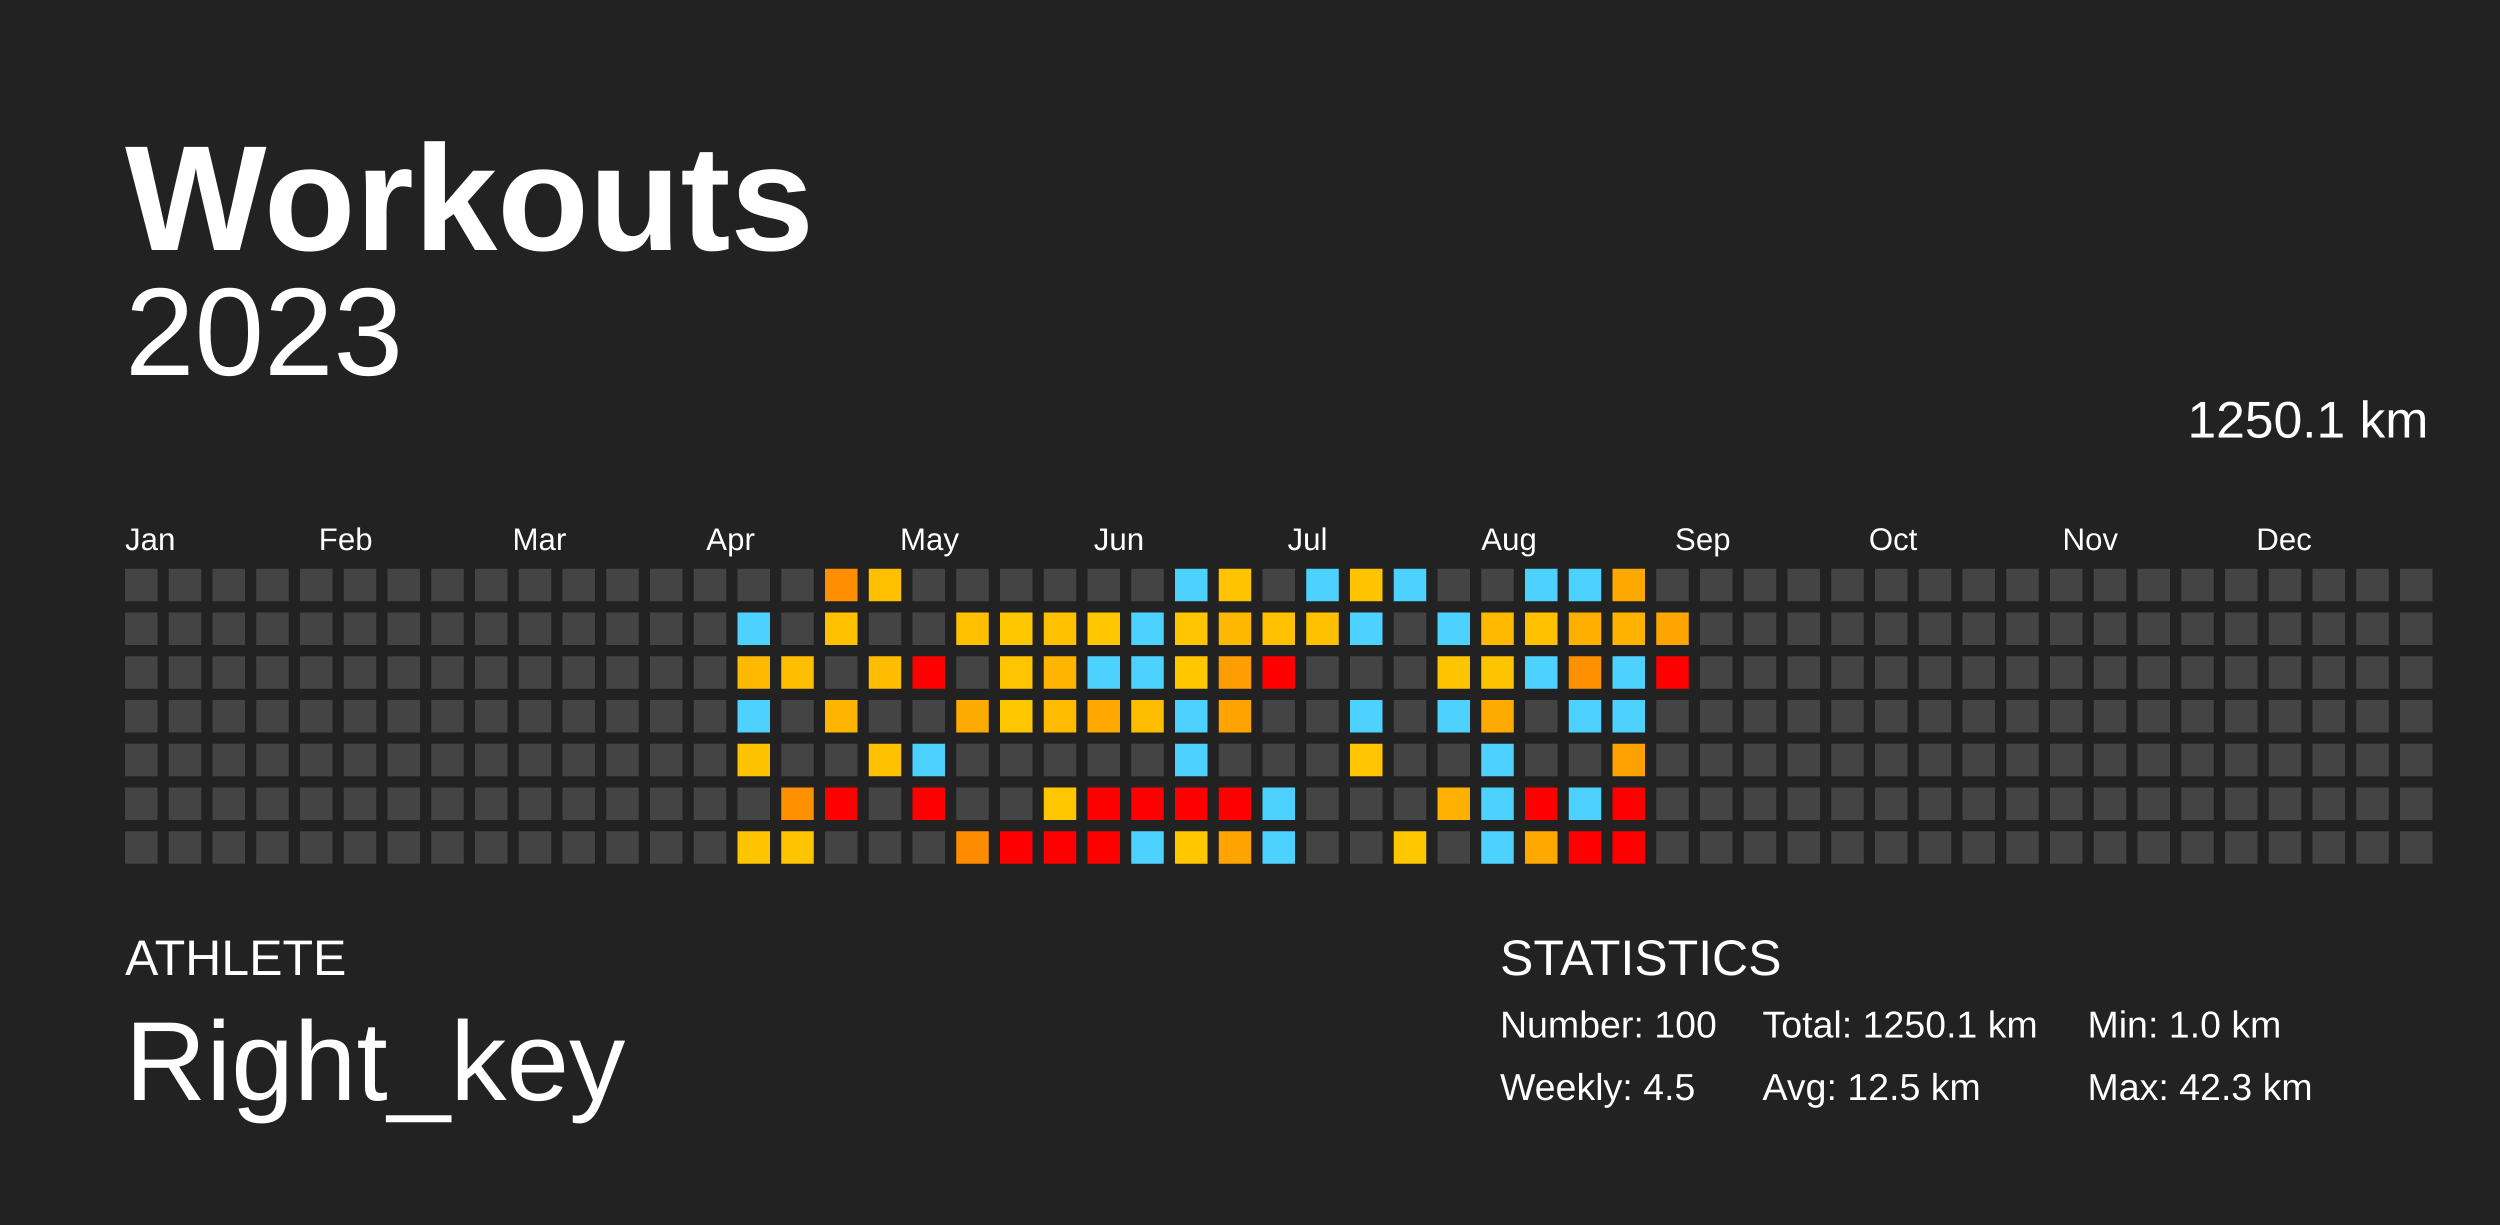
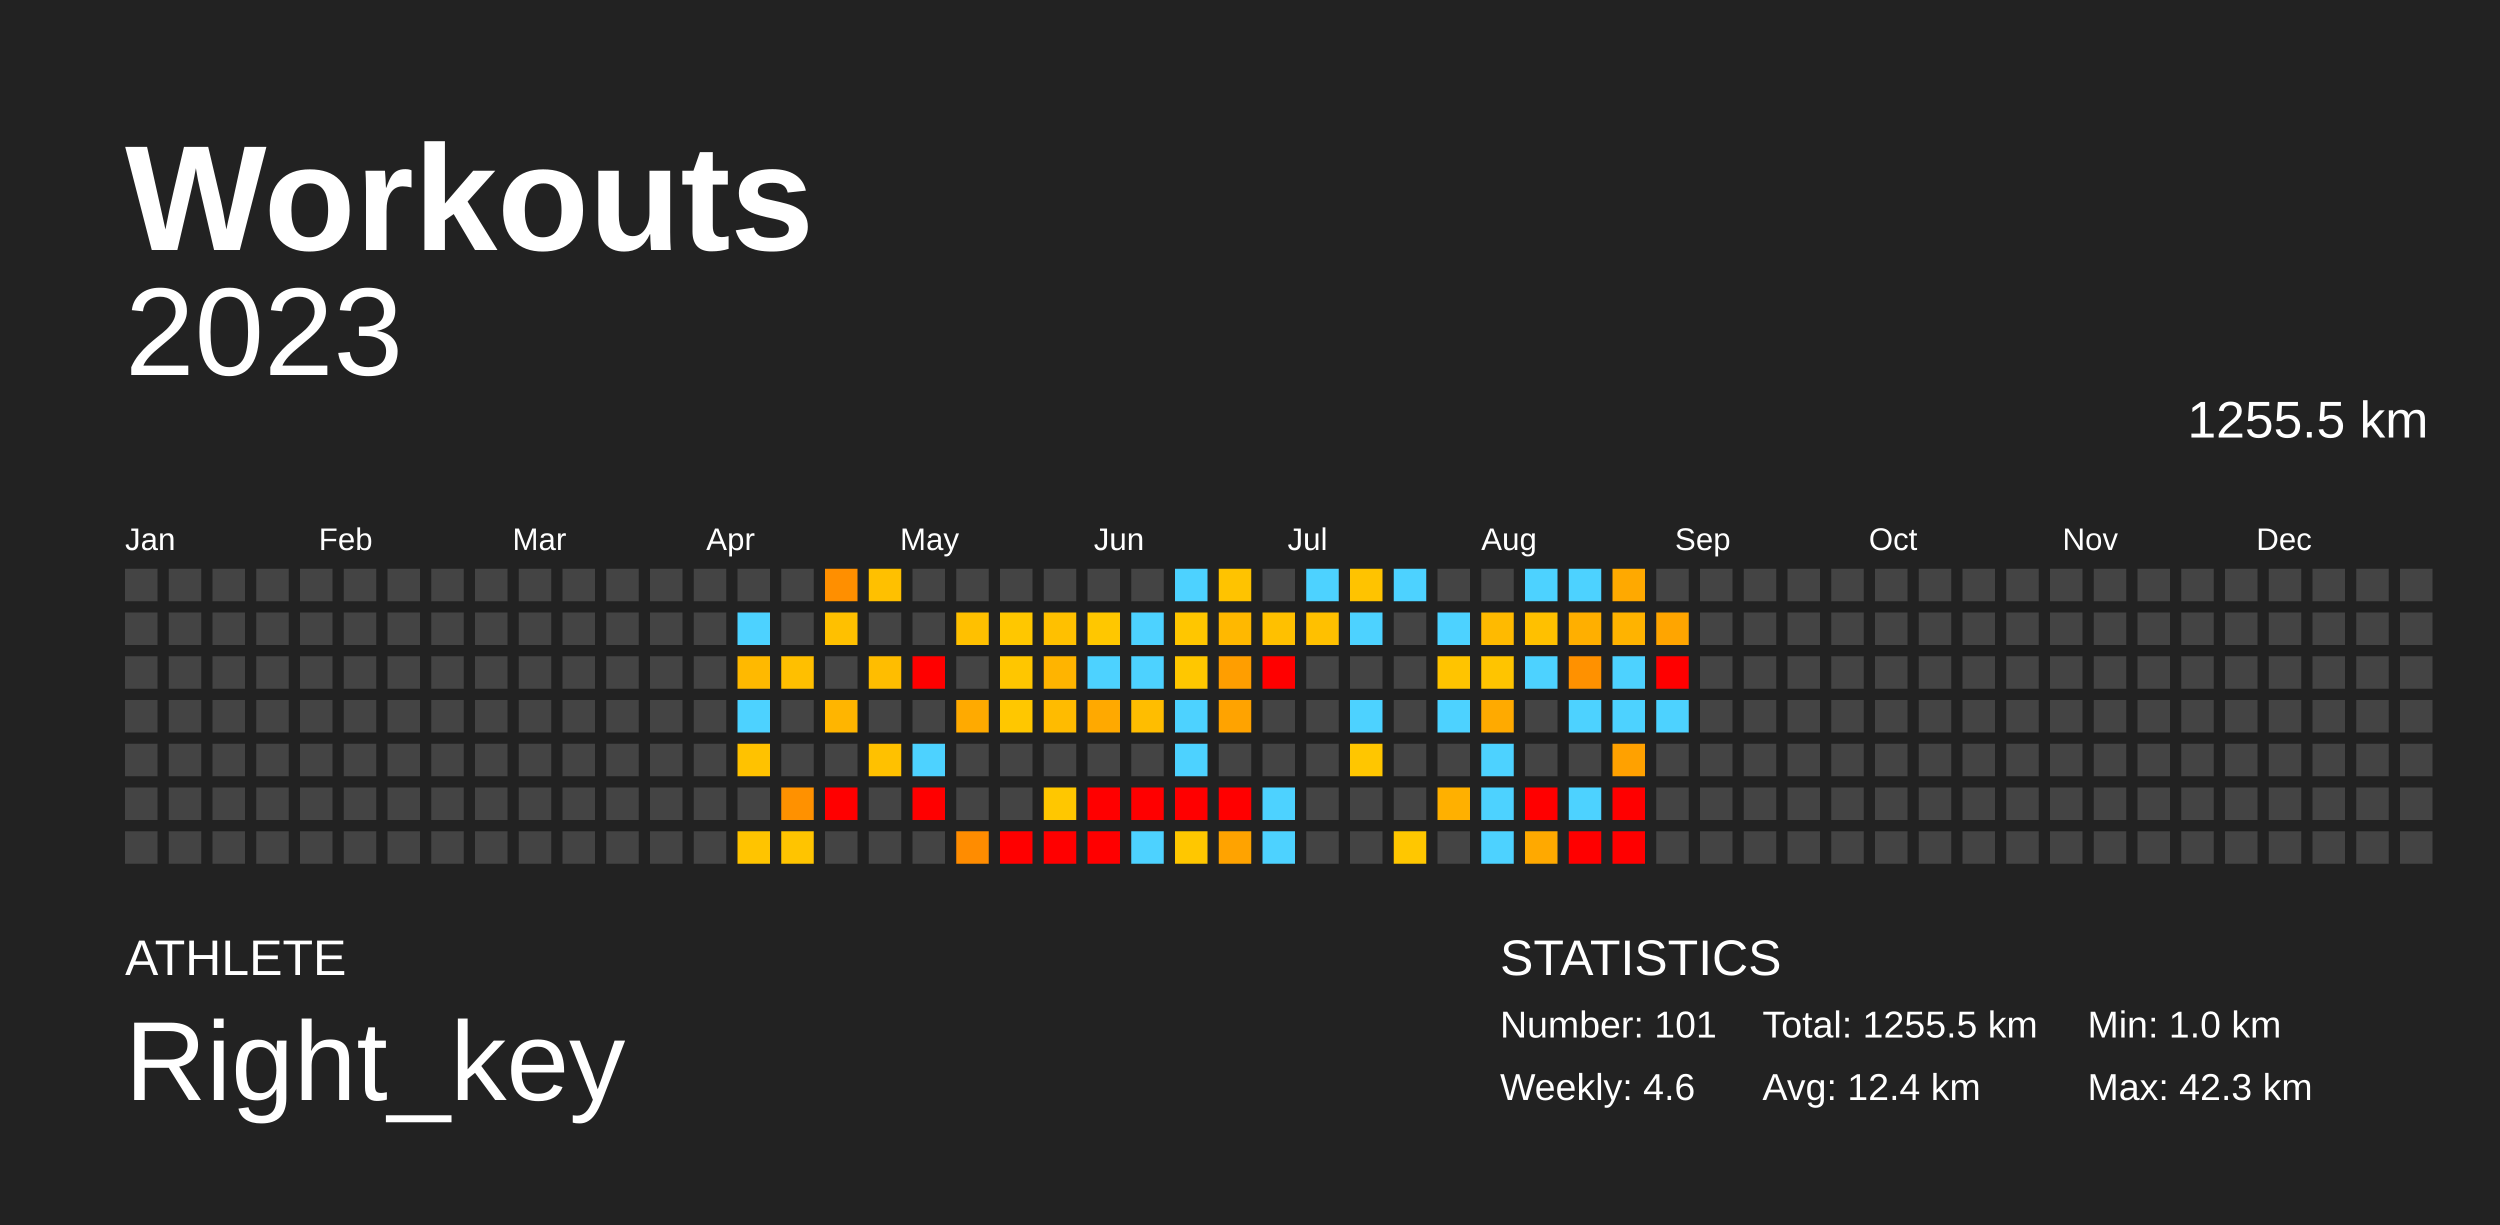
<svg xmlns="http://www.w3.org/2000/svg" baseProfile="full" height="98mm" version="1.1" viewBox="0,0,200,98" width="200mm">
  <defs />
  <rect fill="#222222" height="98" width="200" x="0" y="0" />
  <text fill="#FFFFFF" style="font-size:12px; font-family:Arial; font-weight:bold;" x="10" y="20">Workouts</text>
  <text fill="#FFFFFF" style="font-size:4px; font-family:Arial" x="10" y="78">ATHLETE</text>
  <text fill="#FFFFFF" style="font-size:9px; font-family:Arial" x="10" y="88">Right_key</text>
  <text fill="#FFFFFF" style="font-size:4px; font-family:Arial" x="120" y="78">STATISTICS</text>
-   <text fill="#FFFFFF" style="font-size:3px; font-family:Arial" x="120" y="83">Number: 100</text>
-   <text fill="#FFFFFF" style="font-size:3px; font-family:Arial" x="120" y="88">Weekly: 4.5</text>
-   <text fill="#FFFFFF" style="font-size:3px; font-family:Arial" x="141" y="83">Total: 1250.1 km</text>
-   <text fill="#FFFFFF" style="font-size:3px; font-family:Arial" x="141" y="88">Avg: 12.5 km</text>
+   <text fill="#FFFFFF" style="font-size:3px; font-family:Arial" x="120" y="83">Number: 101</text>
+   <text fill="#FFFFFF" style="font-size:3px; font-family:Arial" x="120" y="88">Weekly: 4.6</text>
+   <text fill="#FFFFFF" style="font-size:3px; font-family:Arial" x="141" y="83">Total: 1255.5 km</text>
+   <text fill="#FFFFFF" style="font-size:3px; font-family:Arial" x="141" y="88">Avg: 12.4 km</text>
  <text fill="#FFFFFF" style="font-size:3px; font-family:Arial" x="167" y="83">Min: 1.0 km</text>
  <text fill="#FFFFFF" style="font-size:3px; font-family:Arial" x="167" y="88">Max: 42.3 km</text>
  <text alignment-baseline="hanging" fill="#FFFFFF" style="font-size:10.0px; font-family:Arial;" x="10" y="30">2023</text>
-   <text alignment-baseline="hanging" fill="#FFFFFF" style="font-size:4.125px; font-family:Arial;" x="175" y="35">1250.1 km</text>
+   <text alignment-baseline="hanging" fill="#FFFFFF" style="font-size:4.125px; font-family:Arial;" x="175" y="35">1255.5 km</text>
  <text fill="#FFFFFF" style="font-size:2.5px; font-family:Arial" x="10.0" y="44">Jan</text>
  <text fill="#FFFFFF" style="font-size:2.5px; font-family:Arial" x="25.5" y="44">Feb</text>
  <text fill="#FFFFFF" style="font-size:2.5px; font-family:Arial" x="41.0" y="44">Mar</text>
  <text fill="#FFFFFF" style="font-size:2.5px; font-family:Arial" x="56.5" y="44">Apr</text>
  <text fill="#FFFFFF" style="font-size:2.5px; font-family:Arial" x="72.0" y="44">May</text>
  <text fill="#FFFFFF" style="font-size:2.5px; font-family:Arial" x="87.5" y="44">Jun</text>
  <text fill="#FFFFFF" style="font-size:2.5px; font-family:Arial" x="103.0" y="44">Jul</text>
  <text fill="#FFFFFF" style="font-size:2.5px; font-family:Arial" x="118.5" y="44">Aug</text>
  <text fill="#FFFFFF" style="font-size:2.5px; font-family:Arial" x="134.0" y="44">Sep</text>
  <text fill="#FFFFFF" style="font-size:2.5px; font-family:Arial" x="149.5" y="44">Oct</text>
  <text fill="#FFFFFF" style="font-size:2.5px; font-family:Arial" x="165.0" y="44">Nov</text>
  <text fill="#FFFFFF" style="font-size:2.5px; font-family:Arial" x="180.5" y="44">Dec</text>
  <rect fill="#444444" height="2.6" width="2.6" x="10.0" y="45.5" />
  <rect fill="#444444" height="2.6" width="2.6" x="10.0" y="49.0" />
  <rect fill="#444444" height="2.6" width="2.6" x="10.0" y="52.5" />
  <rect fill="#444444" height="2.6" width="2.6" x="10.0" y="56.0" />
  <rect fill="#444444" height="2.6" width="2.6" x="10.0" y="59.5" />
  <rect fill="#444444" height="2.6" width="2.6" x="10.0" y="63.0" />
  <rect fill="#444444" height="2.6" width="2.6" x="10.0" y="66.5" />
  <rect fill="#444444" height="2.6" width="2.6" x="13.5" y="45.5" />
  <rect fill="#444444" height="2.6" width="2.6" x="13.5" y="49.0" />
  <rect fill="#444444" height="2.6" width="2.6" x="13.5" y="52.5" />
  <rect fill="#444444" height="2.6" width="2.6" x="13.5" y="56.0" />
  <rect fill="#444444" height="2.6" width="2.6" x="13.5" y="59.5" />
  <rect fill="#444444" height="2.6" width="2.6" x="13.5" y="63.0" />
  <rect fill="#444444" height="2.6" width="2.6" x="13.5" y="66.5" />
  <rect fill="#444444" height="2.6" width="2.6" x="17.0" y="45.5" />
  <rect fill="#444444" height="2.6" width="2.6" x="17.0" y="49.0" />
  <rect fill="#444444" height="2.6" width="2.6" x="17.0" y="52.5" />
  <rect fill="#444444" height="2.6" width="2.6" x="17.0" y="56.0" />
  <rect fill="#444444" height="2.6" width="2.6" x="17.0" y="59.5" />
  <rect fill="#444444" height="2.6" width="2.6" x="17.0" y="63.0" />
  <rect fill="#444444" height="2.6" width="2.6" x="17.0" y="66.5" />
  <rect fill="#444444" height="2.6" width="2.6" x="20.5" y="45.5" />
  <rect fill="#444444" height="2.6" width="2.6" x="20.5" y="49.0" />
  <rect fill="#444444" height="2.6" width="2.6" x="20.5" y="52.5" />
  <rect fill="#444444" height="2.6" width="2.6" x="20.5" y="56.0" />
  <rect fill="#444444" height="2.6" width="2.6" x="20.5" y="59.5" />
  <rect fill="#444444" height="2.6" width="2.6" x="20.5" y="63.0" />
  <rect fill="#444444" height="2.6" width="2.6" x="20.5" y="66.5" />
  <rect fill="#444444" height="2.6" width="2.6" x="24.0" y="45.5" />
  <rect fill="#444444" height="2.6" width="2.6" x="24.0" y="49.0" />
  <rect fill="#444444" height="2.6" width="2.6" x="24.0" y="52.5" />
  <rect fill="#444444" height="2.6" width="2.6" x="24.0" y="56.0" />
  <rect fill="#444444" height="2.6" width="2.6" x="24.0" y="59.5" />
  <rect fill="#444444" height="2.6" width="2.6" x="24.0" y="63.0" />
  <rect fill="#444444" height="2.6" width="2.6" x="24.0" y="66.5" />
  <rect fill="#444444" height="2.6" width="2.6" x="27.5" y="45.5" />
  <rect fill="#444444" height="2.6" width="2.6" x="27.5" y="49.0" />
  <rect fill="#444444" height="2.6" width="2.6" x="27.5" y="52.5" />
  <rect fill="#444444" height="2.6" width="2.6" x="27.5" y="56.0" />
  <rect fill="#444444" height="2.6" width="2.6" x="27.5" y="59.5" />
  <rect fill="#444444" height="2.6" width="2.6" x="27.5" y="63.0" />
  <rect fill="#444444" height="2.6" width="2.6" x="27.5" y="66.5" />
  <rect fill="#444444" height="2.6" width="2.6" x="31.0" y="45.5" />
  <rect fill="#444444" height="2.6" width="2.6" x="31.0" y="49.0" />
  <rect fill="#444444" height="2.6" width="2.6" x="31.0" y="52.5" />
  <rect fill="#444444" height="2.6" width="2.6" x="31.0" y="56.0" />
  <rect fill="#444444" height="2.6" width="2.6" x="31.0" y="59.5" />
  <rect fill="#444444" height="2.6" width="2.6" x="31.0" y="63.0" />
  <rect fill="#444444" height="2.6" width="2.6" x="31.0" y="66.5" />
  <rect fill="#444444" height="2.6" width="2.6" x="34.5" y="45.5" />
  <rect fill="#444444" height="2.6" width="2.6" x="34.5" y="49.0" />
  <rect fill="#444444" height="2.6" width="2.6" x="34.5" y="52.5" />
  <rect fill="#444444" height="2.6" width="2.6" x="34.5" y="56.0" />
  <rect fill="#444444" height="2.6" width="2.6" x="34.5" y="59.5" />
  <rect fill="#444444" height="2.6" width="2.6" x="34.5" y="63.0" />
  <rect fill="#444444" height="2.6" width="2.6" x="34.5" y="66.5" />
  <rect fill="#444444" height="2.6" width="2.6" x="38.0" y="45.5" />
  <rect fill="#444444" height="2.6" width="2.6" x="38.0" y="49.0" />
  <rect fill="#444444" height="2.6" width="2.6" x="38.0" y="52.5" />
  <rect fill="#444444" height="2.6" width="2.6" x="38.0" y="56.0" />
  <rect fill="#444444" height="2.6" width="2.6" x="38.0" y="59.5" />
  <rect fill="#444444" height="2.6" width="2.6" x="38.0" y="63.0" />
  <rect fill="#444444" height="2.6" width="2.6" x="38.0" y="66.5" />
  <rect fill="#444444" height="2.6" width="2.6" x="41.5" y="45.5" />
  <rect fill="#444444" height="2.6" width="2.6" x="41.5" y="49.0" />
  <rect fill="#444444" height="2.6" width="2.6" x="41.5" y="52.5" />
  <rect fill="#444444" height="2.6" width="2.6" x="41.5" y="56.0" />
  <rect fill="#444444" height="2.6" width="2.6" x="41.5" y="59.5" />
  <rect fill="#444444" height="2.6" width="2.6" x="41.5" y="63.0" />
  <rect fill="#444444" height="2.6" width="2.6" x="41.5" y="66.5" />
  <rect fill="#444444" height="2.6" width="2.6" x="45.0" y="45.5" />
  <rect fill="#444444" height="2.6" width="2.6" x="45.0" y="49.0" />
  <rect fill="#444444" height="2.6" width="2.6" x="45.0" y="52.5" />
  <rect fill="#444444" height="2.6" width="2.6" x="45.0" y="56.0" />
  <rect fill="#444444" height="2.6" width="2.6" x="45.0" y="59.5" />
  <rect fill="#444444" height="2.6" width="2.6" x="45.0" y="63.0" />
  <rect fill="#444444" height="2.6" width="2.6" x="45.0" y="66.5" />
  <rect fill="#444444" height="2.6" width="2.6" x="48.5" y="45.5" />
  <rect fill="#444444" height="2.6" width="2.6" x="48.5" y="49.0" />
  <rect fill="#444444" height="2.6" width="2.6" x="48.5" y="52.5" />
  <rect fill="#444444" height="2.6" width="2.6" x="48.5" y="56.0" />
  <rect fill="#444444" height="2.6" width="2.6" x="48.5" y="59.5" />
  <rect fill="#444444" height="2.6" width="2.6" x="48.5" y="63.0" />
  <rect fill="#444444" height="2.6" width="2.6" x="48.5" y="66.5" />
  <rect fill="#444444" height="2.6" width="2.6" x="52.0" y="45.5" />
  <rect fill="#444444" height="2.6" width="2.6" x="52.0" y="49.0" />
  <rect fill="#444444" height="2.6" width="2.6" x="52.0" y="52.5" />
  <rect fill="#444444" height="2.6" width="2.6" x="52.0" y="56.0" />
  <rect fill="#444444" height="2.6" width="2.6" x="52.0" y="59.5" />
  <rect fill="#444444" height="2.6" width="2.6" x="52.0" y="63.0" />
  <rect fill="#444444" height="2.6" width="2.6" x="52.0" y="66.5" />
  <rect fill="#444444" height="2.6" width="2.6" x="55.5" y="45.5" />
  <rect fill="#444444" height="2.6" width="2.6" x="55.5" y="49.0" />
  <rect fill="#444444" height="2.6" width="2.6" x="55.5" y="52.5" />
  <rect fill="#444444" height="2.6" width="2.6" x="55.5" y="56.0" />
  <rect fill="#444444" height="2.6" width="2.6" x="55.5" y="59.5" />
  <rect fill="#444444" height="2.6" width="2.6" x="55.5" y="63.0" />
  <rect fill="#444444" height="2.6" width="2.6" x="55.5" y="66.5" />
  <rect fill="#444444" height="2.6" width="2.6" x="59.0" y="45.5" />
  <rect fill="#4dd2ff" height="2.6" width="2.6" x="59.0" y="49.0" />
  <rect fill="#ffb900" height="2.6" width="2.6" x="59.0" y="52.5" />
  <rect fill="#4dd2ff" height="2.6" width="2.6" x="59.0" y="56.0" />
  <rect fill="#ffc200" height="2.6" width="2.6" x="59.0" y="59.5" />
  <rect fill="#444444" height="2.6" width="2.6" x="59.0" y="63.0" />
  <rect fill="#ffc400" height="2.6" width="2.6" x="59.0" y="66.5" />
  <rect fill="#444444" height="2.6" width="2.6" x="62.5" y="45.5" />
  <rect fill="#444444" height="2.6" width="2.6" x="62.5" y="49.0" />
  <rect fill="#ffbf00" height="2.6" width="2.6" x="62.5" y="52.5" />
  <rect fill="#444444" height="2.6" width="2.6" x="62.5" y="56.0" />
  <rect fill="#444444" height="2.6" width="2.6" x="62.5" y="59.5" />
  <rect fill="#ff9100" height="2.6" width="2.6" x="62.5" y="63.0" />
  <rect fill="#ffc400" height="2.6" width="2.6" x="62.5" y="66.5" />
  <rect fill="#ff8f00" height="2.6" width="2.6" x="66.0" y="45.5" />
  <rect fill="#ffc000" height="2.6" width="2.6" x="66.0" y="49.0" />
  <rect fill="#444444" height="2.6" width="2.6" x="66.0" y="52.5" />
  <rect fill="#ffb500" height="2.6" width="2.6" x="66.0" y="56.0" />
  <rect fill="#444444" height="2.6" width="2.6" x="66.0" y="59.5" />
  <rect fill="red" height="2.6" width="2.6" x="66.0" y="63.0" />
  <rect fill="#444444" height="2.6" width="2.6" x="66.0" y="66.5" />
  <rect fill="#ffc000" height="2.6" width="2.6" x="69.5" y="45.5" />
  <rect fill="#444444" height="2.6" width="2.6" x="69.5" y="49.0" />
  <rect fill="#ffbd00" height="2.6" width="2.6" x="69.5" y="52.5" />
  <rect fill="#444444" height="2.6" width="2.6" x="69.5" y="56.0" />
  <rect fill="#ffc100" height="2.6" width="2.6" x="69.5" y="59.5" />
  <rect fill="#444444" height="2.6" width="2.6" x="69.5" y="63.0" />
  <rect fill="#444444" height="2.6" width="2.6" x="69.5" y="66.5" />
  <rect fill="#444444" height="2.6" width="2.6" x="73.0" y="45.5" />
  <rect fill="#444444" height="2.6" width="2.6" x="73.0" y="49.0" />
  <rect fill="red" height="2.6" width="2.6" x="73.0" y="52.5" />
  <rect fill="#444444" height="2.6" width="2.6" x="73.0" y="56.0" />
  <rect fill="#4dd2ff" height="2.6" width="2.6" x="73.0" y="59.5" />
  <rect fill="red" height="2.6" width="2.6" x="73.0" y="63.0" />
  <rect fill="#444444" height="2.6" width="2.6" x="73.0" y="66.5" />
  <rect fill="#444444" height="2.6" width="2.6" x="76.5" y="45.5" />
  <rect fill="#ffc000" height="2.6" width="2.6" x="76.5" y="49.0" />
  <rect fill="#444444" height="2.6" width="2.6" x="76.5" y="52.5" />
  <rect fill="#ffaa00" height="2.6" width="2.6" x="76.5" y="56.0" />
  <rect fill="#444444" height="2.6" width="2.6" x="76.5" y="59.5" />
  <rect fill="#444444" height="2.6" width="2.6" x="76.5" y="63.0" />
  <rect fill="#ff8c00" height="2.6" width="2.6" x="76.5" y="66.5" />
  <rect fill="#444444" height="2.6" width="2.6" x="80.0" y="45.5" />
  <rect fill="#ffc700" height="2.6" width="2.6" x="80.0" y="49.0" />
  <rect fill="#ffc600" height="2.6" width="2.6" x="80.0" y="52.5" />
  <rect fill="#ffc700" height="2.6" width="2.6" x="80.0" y="56.0" />
  <rect fill="#444444" height="2.6" width="2.6" x="80.0" y="59.5" />
  <rect fill="#444444" height="2.6" width="2.6" x="80.0" y="63.0" />
  <rect fill="red" height="2.6" width="2.6" x="80.0" y="66.5" />
  <rect fill="#444444" height="2.6" width="2.6" x="83.5" y="45.5" />
  <rect fill="#ffc000" height="2.6" width="2.6" x="83.5" y="49.0" />
  <rect fill="#ffb400" height="2.6" width="2.6" x="83.5" y="52.5" />
  <rect fill="#ffbb00" height="2.6" width="2.6" x="83.5" y="56.0" />
  <rect fill="#444444" height="2.6" width="2.6" x="83.5" y="59.5" />
  <rect fill="#ffc700" height="2.6" width="2.6" x="83.5" y="63.0" />
  <rect fill="red" height="2.6" width="2.6" x="83.5" y="66.5" />
  <rect fill="#444444" height="2.6" width="2.6" x="87.0" y="45.5" />
  <rect fill="#ffc700" height="2.6" width="2.6" x="87.0" y="49.0" />
  <rect fill="#4dd2ff" height="2.6" width="2.6" x="87.0" y="52.5" />
  <rect fill="#ffa900" height="2.6" width="2.6" x="87.0" y="56.0" />
  <rect fill="#444444" height="2.6" width="2.6" x="87.0" y="59.5" />
  <rect fill="red" height="2.6" width="2.6" x="87.0" y="63.0" />
  <rect fill="red" height="2.6" width="2.6" x="87.0" y="66.5" />
  <rect fill="#444444" height="2.6" width="2.6" x="90.5" y="45.5" />
  <rect fill="#4dd2ff" height="2.6" width="2.6" x="90.5" y="49.0" />
  <rect fill="#4dd2ff" height="2.6" width="2.6" x="90.5" y="52.5" />
  <rect fill="#ffbd00" height="2.6" width="2.6" x="90.5" y="56.0" />
  <rect fill="#444444" height="2.6" width="2.6" x="90.5" y="59.5" />
  <rect fill="red" height="2.6" width="2.6" x="90.5" y="63.0" />
  <rect fill="#4dd2ff" height="2.6" width="2.6" x="90.5" y="66.5" />
  <rect fill="#4dd2ff" height="2.6" width="2.6" x="94.0" y="45.5" />
  <rect fill="#ffc600" height="2.6" width="2.6" x="94.0" y="49.0" />
  <rect fill="#ffc700" height="2.6" width="2.6" x="94.0" y="52.5" />
  <rect fill="#4dd2ff" height="2.6" width="2.6" x="94.0" y="56.0" />
  <rect fill="#4dd2ff" height="2.6" width="2.6" x="94.0" y="59.5" />
  <rect fill="red" height="2.6" width="2.6" x="94.0" y="63.0" />
  <rect fill="#ffc700" height="2.6" width="2.6" x="94.0" y="66.5" />
  <rect fill="#ffc300" height="2.6" width="2.6" x="97.5" y="45.5" />
  <rect fill="#ffb800" height="2.6" width="2.6" x="97.5" y="49.0" />
  <rect fill="#ff9e00" height="2.6" width="2.6" x="97.5" y="52.5" />
  <rect fill="#ffa300" height="2.6" width="2.6" x="97.5" y="56.0" />
  <rect fill="#444444" height="2.6" width="2.6" x="97.5" y="59.5" />
  <rect fill="red" height="2.6" width="2.6" x="97.5" y="63.0" />
  <rect fill="#ffa300" height="2.6" width="2.6" x="97.5" y="66.5" />
  <rect fill="#444444" height="2.6" width="2.6" x="101.0" y="45.5" />
  <rect fill="#ffc000" height="2.6" width="2.6" x="101.0" y="49.0" />
  <rect fill="red" height="2.6" width="2.6" x="101.0" y="52.5" />
  <rect fill="#444444" height="2.6" width="2.6" x="101.0" y="56.0" />
  <rect fill="#444444" height="2.6" width="2.6" x="101.0" y="59.5" />
  <rect fill="#4dd2ff" height="2.6" width="2.6" x="101.0" y="63.0" />
  <rect fill="#4dd2ff" height="2.6" width="2.6" x="101.0" y="66.5" />
  <rect fill="#4dd2ff" height="2.6" width="2.6" x="104.5" y="45.5" />
  <rect fill="#ffc000" height="2.6" width="2.6" x="104.5" y="49.0" />
  <rect fill="#444444" height="2.6" width="2.6" x="104.5" y="52.5" />
  <rect fill="#444444" height="2.6" width="2.6" x="104.5" y="56.0" />
  <rect fill="#444444" height="2.6" width="2.6" x="104.5" y="59.5" />
  <rect fill="#444444" height="2.6" width="2.6" x="104.5" y="63.0" />
  <rect fill="#444444" height="2.6" width="2.6" x="104.5" y="66.5" />
  <rect fill="#ffc300" height="2.6" width="2.6" x="108.0" y="45.5" />
  <rect fill="#4dd2ff" height="2.6" width="2.6" x="108.0" y="49.0" />
  <rect fill="#444444" height="2.6" width="2.6" x="108.0" y="52.5" />
  <rect fill="#4dd2ff" height="2.6" width="2.6" x="108.0" y="56.0" />
  <rect fill="#ffc600" height="2.6" width="2.6" x="108.0" y="59.5" />
  <rect fill="#444444" height="2.6" width="2.6" x="108.0" y="63.0" />
  <rect fill="#444444" height="2.6" width="2.6" x="108.0" y="66.5" />
  <rect fill="#4dd2ff" height="2.6" width="2.6" x="111.5" y="45.5" />
  <rect fill="#444444" height="2.6" width="2.6" x="111.5" y="49.0" />
  <rect fill="#444444" height="2.6" width="2.6" x="111.5" y="52.5" />
  <rect fill="#444444" height="2.6" width="2.6" x="111.5" y="56.0" />
  <rect fill="#444444" height="2.6" width="2.6" x="111.5" y="59.5" />
  <rect fill="#444444" height="2.6" width="2.6" x="111.5" y="63.0" />
  <rect fill="#ffc700" height="2.6" width="2.6" x="111.5" y="66.5" />
  <rect fill="#444444" height="2.6" width="2.6" x="115.0" y="45.5" />
  <rect fill="#4dd2ff" height="2.6" width="2.6" x="115.0" y="49.0" />
  <rect fill="#ffc400" height="2.6" width="2.6" x="115.0" y="52.5" />
  <rect fill="#4dd2ff" height="2.6" width="2.6" x="115.0" y="56.0" />
  <rect fill="#444444" height="2.6" width="2.6" x="115.0" y="59.5" />
  <rect fill="#ffb000" height="2.6" width="2.6" x="115.0" y="63.0" />
  <rect fill="#444444" height="2.6" width="2.6" x="115.0" y="66.5" />
  <rect fill="#444444" height="2.6" width="2.6" x="118.5" y="45.5" />
  <rect fill="#ffba00" height="2.6" width="2.6" x="118.5" y="49.0" />
  <rect fill="#ffc400" height="2.6" width="2.6" x="118.5" y="52.5" />
  <rect fill="#ffaa00" height="2.6" width="2.6" x="118.5" y="56.0" />
  <rect fill="#4dd2ff" height="2.6" width="2.6" x="118.5" y="59.5" />
  <rect fill="#4dd2ff" height="2.6" width="2.6" x="118.5" y="63.0" />
  <rect fill="#4dd2ff" height="2.6" width="2.6" x="118.5" y="66.5" />
  <rect fill="#4dd2ff" height="2.6" width="2.6" x="122.0" y="45.5" />
  <rect fill="#ffc000" height="2.6" width="2.6" x="122.0" y="49.0" />
  <rect fill="#4dd2ff" height="2.6" width="2.6" x="122.0" y="52.5" />
  <rect fill="#444444" height="2.6" width="2.6" x="122.0" y="56.0" />
  <rect fill="#444444" height="2.6" width="2.6" x="122.0" y="59.5" />
  <rect fill="red" height="2.6" width="2.6" x="122.0" y="63.0" />
  <rect fill="#ffa900" height="2.6" width="2.6" x="122.0" y="66.5" />
  <rect fill="#4dd2ff" height="2.6" width="2.6" x="125.5" y="45.5" />
  <rect fill="#ffaf00" height="2.6" width="2.6" x="125.5" y="49.0" />
  <rect fill="#ff9100" height="2.6" width="2.6" x="125.5" y="52.5" />
  <rect fill="#4dd2ff" height="2.6" width="2.6" x="125.5" y="56.0" />
  <rect fill="#444444" height="2.6" width="2.6" x="125.5" y="59.5" />
  <rect fill="#4dd2ff" height="2.6" width="2.6" x="125.5" y="63.0" />
  <rect fill="red" height="2.6" width="2.6" x="125.5" y="66.5" />
  <rect fill="#ffa900" height="2.6" width="2.6" x="129.0" y="45.5" />
  <rect fill="#ffb300" height="2.6" width="2.6" x="129.0" y="49.0" />
  <rect fill="#4dd2ff" height="2.6" width="2.6" x="129.0" y="52.5" />
  <rect fill="#4dd2ff" height="2.6" width="2.6" x="129.0" y="56.0" />
  <rect fill="#ffa100" height="2.6" width="2.6" x="129.0" y="59.5" />
  <rect fill="red" height="2.6" width="2.6" x="129.0" y="63.0" />
  <rect fill="red" height="2.6" width="2.6" x="129.0" y="66.5" />
  <rect fill="#444444" height="2.6" width="2.6" x="132.5" y="45.5" />
  <rect fill="#ffa500" height="2.6" width="2.6" x="132.5" y="49.0" />
  <rect fill="red" height="2.6" width="2.6" x="132.5" y="52.5" />
-   <rect fill="#444444" height="2.6" width="2.6" x="132.5" y="56.0" />
+   <rect fill="#4dd2ff" height="2.6" width="2.6" x="132.5" y="56.0" />
  <rect fill="#444444" height="2.6" width="2.6" x="132.5" y="59.5" />
  <rect fill="#444444" height="2.6" width="2.6" x="132.5" y="63.0" />
  <rect fill="#444444" height="2.6" width="2.6" x="132.5" y="66.5" />
  <rect fill="#444444" height="2.6" width="2.6" x="136.0" y="45.5" />
  <rect fill="#444444" height="2.6" width="2.6" x="136.0" y="49.0" />
  <rect fill="#444444" height="2.6" width="2.6" x="136.0" y="52.5" />
  <rect fill="#444444" height="2.6" width="2.6" x="136.0" y="56.0" />
  <rect fill="#444444" height="2.6" width="2.6" x="136.0" y="59.5" />
  <rect fill="#444444" height="2.6" width="2.6" x="136.0" y="63.0" />
  <rect fill="#444444" height="2.6" width="2.6" x="136.0" y="66.5" />
  <rect fill="#444444" height="2.6" width="2.6" x="139.5" y="45.5" />
  <rect fill="#444444" height="2.6" width="2.6" x="139.5" y="49.0" />
  <rect fill="#444444" height="2.6" width="2.6" x="139.5" y="52.5" />
  <rect fill="#444444" height="2.6" width="2.6" x="139.5" y="56.0" />
  <rect fill="#444444" height="2.6" width="2.6" x="139.5" y="59.5" />
  <rect fill="#444444" height="2.6" width="2.6" x="139.5" y="63.0" />
  <rect fill="#444444" height="2.6" width="2.6" x="139.5" y="66.5" />
  <rect fill="#444444" height="2.6" width="2.6" x="143.0" y="45.5" />
  <rect fill="#444444" height="2.6" width="2.6" x="143.0" y="49.0" />
  <rect fill="#444444" height="2.6" width="2.6" x="143.0" y="52.5" />
  <rect fill="#444444" height="2.6" width="2.6" x="143.0" y="56.0" />
  <rect fill="#444444" height="2.6" width="2.6" x="143.0" y="59.5" />
  <rect fill="#444444" height="2.6" width="2.6" x="143.0" y="63.0" />
  <rect fill="#444444" height="2.6" width="2.6" x="143.0" y="66.5" />
  <rect fill="#444444" height="2.6" width="2.6" x="146.5" y="45.5" />
  <rect fill="#444444" height="2.6" width="2.6" x="146.5" y="49.0" />
  <rect fill="#444444" height="2.6" width="2.6" x="146.5" y="52.5" />
  <rect fill="#444444" height="2.6" width="2.6" x="146.5" y="56.0" />
  <rect fill="#444444" height="2.6" width="2.6" x="146.5" y="59.5" />
  <rect fill="#444444" height="2.6" width="2.6" x="146.5" y="63.0" />
  <rect fill="#444444" height="2.6" width="2.6" x="146.5" y="66.5" />
  <rect fill="#444444" height="2.6" width="2.6" x="150.0" y="45.5" />
  <rect fill="#444444" height="2.6" width="2.6" x="150.0" y="49.0" />
  <rect fill="#444444" height="2.6" width="2.6" x="150.0" y="52.5" />
  <rect fill="#444444" height="2.6" width="2.6" x="150.0" y="56.0" />
  <rect fill="#444444" height="2.6" width="2.6" x="150.0" y="59.5" />
  <rect fill="#444444" height="2.6" width="2.6" x="150.0" y="63.0" />
  <rect fill="#444444" height="2.6" width="2.6" x="150.0" y="66.5" />
  <rect fill="#444444" height="2.6" width="2.6" x="153.5" y="45.5" />
  <rect fill="#444444" height="2.6" width="2.6" x="153.5" y="49.0" />
  <rect fill="#444444" height="2.6" width="2.6" x="153.5" y="52.5" />
  <rect fill="#444444" height="2.6" width="2.6" x="153.5" y="56.0" />
  <rect fill="#444444" height="2.6" width="2.6" x="153.5" y="59.5" />
  <rect fill="#444444" height="2.6" width="2.6" x="153.5" y="63.0" />
  <rect fill="#444444" height="2.6" width="2.6" x="153.5" y="66.5" />
  <rect fill="#444444" height="2.6" width="2.6" x="157.0" y="45.5" />
  <rect fill="#444444" height="2.6" width="2.6" x="157.0" y="49.0" />
  <rect fill="#444444" height="2.6" width="2.6" x="157.0" y="52.5" />
  <rect fill="#444444" height="2.6" width="2.6" x="157.0" y="56.0" />
  <rect fill="#444444" height="2.6" width="2.6" x="157.0" y="59.5" />
  <rect fill="#444444" height="2.6" width="2.6" x="157.0" y="63.0" />
  <rect fill="#444444" height="2.6" width="2.6" x="157.0" y="66.5" />
  <rect fill="#444444" height="2.6" width="2.6" x="160.5" y="45.5" />
  <rect fill="#444444" height="2.6" width="2.6" x="160.5" y="49.0" />
  <rect fill="#444444" height="2.6" width="2.6" x="160.5" y="52.5" />
  <rect fill="#444444" height="2.6" width="2.6" x="160.5" y="56.0" />
  <rect fill="#444444" height="2.6" width="2.6" x="160.5" y="59.5" />
  <rect fill="#444444" height="2.6" width="2.6" x="160.5" y="63.0" />
  <rect fill="#444444" height="2.6" width="2.6" x="160.5" y="66.5" />
  <rect fill="#444444" height="2.6" width="2.6" x="164.0" y="45.5" />
  <rect fill="#444444" height="2.6" width="2.6" x="164.0" y="49.0" />
  <rect fill="#444444" height="2.6" width="2.6" x="164.0" y="52.5" />
  <rect fill="#444444" height="2.6" width="2.6" x="164.0" y="56.0" />
  <rect fill="#444444" height="2.6" width="2.6" x="164.0" y="59.5" />
  <rect fill="#444444" height="2.6" width="2.6" x="164.0" y="63.0" />
  <rect fill="#444444" height="2.6" width="2.6" x="164.0" y="66.5" />
  <rect fill="#444444" height="2.6" width="2.6" x="167.5" y="45.5" />
  <rect fill="#444444" height="2.6" width="2.6" x="167.5" y="49.0" />
  <rect fill="#444444" height="2.6" width="2.6" x="167.5" y="52.5" />
  <rect fill="#444444" height="2.6" width="2.6" x="167.5" y="56.0" />
  <rect fill="#444444" height="2.6" width="2.6" x="167.5" y="59.5" />
  <rect fill="#444444" height="2.6" width="2.6" x="167.5" y="63.0" />
  <rect fill="#444444" height="2.6" width="2.6" x="167.5" y="66.5" />
  <rect fill="#444444" height="2.6" width="2.6" x="171.0" y="45.5" />
  <rect fill="#444444" height="2.6" width="2.6" x="171.0" y="49.0" />
  <rect fill="#444444" height="2.6" width="2.6" x="171.0" y="52.5" />
  <rect fill="#444444" height="2.6" width="2.6" x="171.0" y="56.0" />
  <rect fill="#444444" height="2.6" width="2.6" x="171.0" y="59.5" />
  <rect fill="#444444" height="2.6" width="2.6" x="171.0" y="63.0" />
  <rect fill="#444444" height="2.6" width="2.6" x="171.0" y="66.5" />
  <rect fill="#444444" height="2.6" width="2.6" x="174.5" y="45.5" />
  <rect fill="#444444" height="2.6" width="2.6" x="174.5" y="49.0" />
  <rect fill="#444444" height="2.6" width="2.6" x="174.5" y="52.5" />
  <rect fill="#444444" height="2.6" width="2.6" x="174.5" y="56.0" />
  <rect fill="#444444" height="2.6" width="2.6" x="174.5" y="59.5" />
  <rect fill="#444444" height="2.6" width="2.6" x="174.5" y="63.0" />
  <rect fill="#444444" height="2.6" width="2.6" x="174.5" y="66.5" />
  <rect fill="#444444" height="2.6" width="2.6" x="178.0" y="45.5" />
  <rect fill="#444444" height="2.6" width="2.6" x="178.0" y="49.0" />
  <rect fill="#444444" height="2.6" width="2.6" x="178.0" y="52.5" />
  <rect fill="#444444" height="2.6" width="2.6" x="178.0" y="56.0" />
  <rect fill="#444444" height="2.6" width="2.6" x="178.0" y="59.5" />
  <rect fill="#444444" height="2.6" width="2.6" x="178.0" y="63.0" />
  <rect fill="#444444" height="2.6" width="2.6" x="178.0" y="66.5" />
  <rect fill="#444444" height="2.6" width="2.6" x="181.5" y="45.5" />
  <rect fill="#444444" height="2.6" width="2.6" x="181.5" y="49.0" />
  <rect fill="#444444" height="2.6" width="2.6" x="181.5" y="52.5" />
  <rect fill="#444444" height="2.6" width="2.6" x="181.5" y="56.0" />
  <rect fill="#444444" height="2.6" width="2.6" x="181.5" y="59.5" />
  <rect fill="#444444" height="2.6" width="2.6" x="181.5" y="63.0" />
  <rect fill="#444444" height="2.6" width="2.6" x="181.5" y="66.5" />
  <rect fill="#444444" height="2.6" width="2.6" x="185.0" y="45.5" />
  <rect fill="#444444" height="2.6" width="2.6" x="185.0" y="49.0" />
  <rect fill="#444444" height="2.6" width="2.6" x="185.0" y="52.5" />
  <rect fill="#444444" height="2.6" width="2.6" x="185.0" y="56.0" />
  <rect fill="#444444" height="2.6" width="2.6" x="185.0" y="59.5" />
  <rect fill="#444444" height="2.6" width="2.6" x="185.0" y="63.0" />
  <rect fill="#444444" height="2.6" width="2.6" x="185.0" y="66.5" />
  <rect fill="#444444" height="2.6" width="2.6" x="188.5" y="45.5" />
  <rect fill="#444444" height="2.6" width="2.6" x="188.5" y="49.0" />
  <rect fill="#444444" height="2.6" width="2.6" x="188.5" y="52.5" />
  <rect fill="#444444" height="2.6" width="2.6" x="188.5" y="56.0" />
  <rect fill="#444444" height="2.6" width="2.6" x="188.5" y="59.5" />
  <rect fill="#444444" height="2.6" width="2.6" x="188.5" y="63.0" />
  <rect fill="#444444" height="2.6" width="2.6" x="188.5" y="66.5" />
  <rect fill="#444444" height="2.6" width="2.6" x="192.0" y="45.5" />
  <rect fill="#444444" height="2.6" width="2.6" x="192.0" y="49.0" />
  <rect fill="#444444" height="2.6" width="2.6" x="192.0" y="52.5" />
  <rect fill="#444444" height="2.6" width="2.6" x="192.0" y="56.0" />
  <rect fill="#444444" height="2.6" width="2.6" x="192.0" y="59.5" />
  <rect fill="#444444" height="2.6" width="2.6" x="192.0" y="63.0" />
  <rect fill="#444444" height="2.6" width="2.6" x="192.0" y="66.5" />
</svg>
